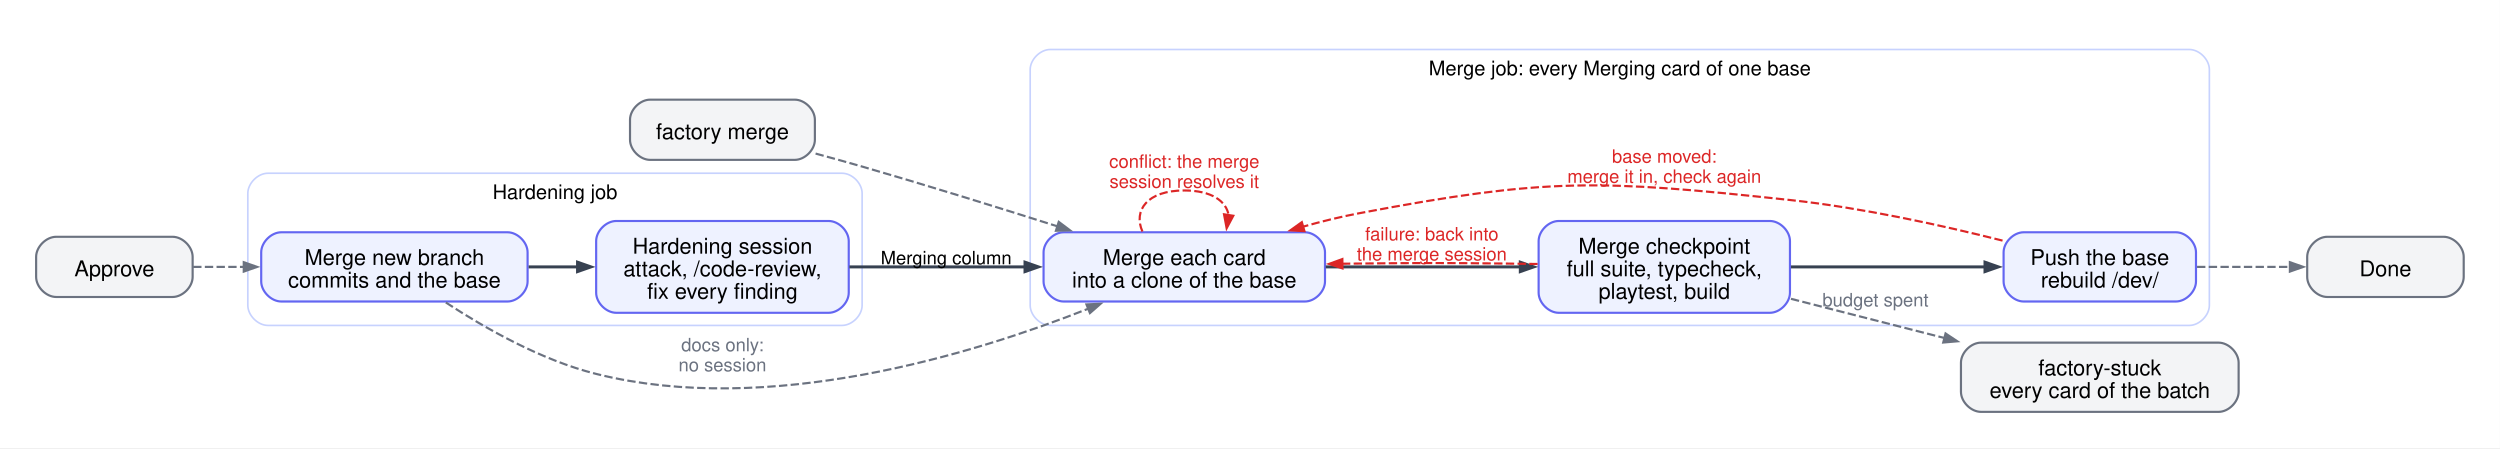
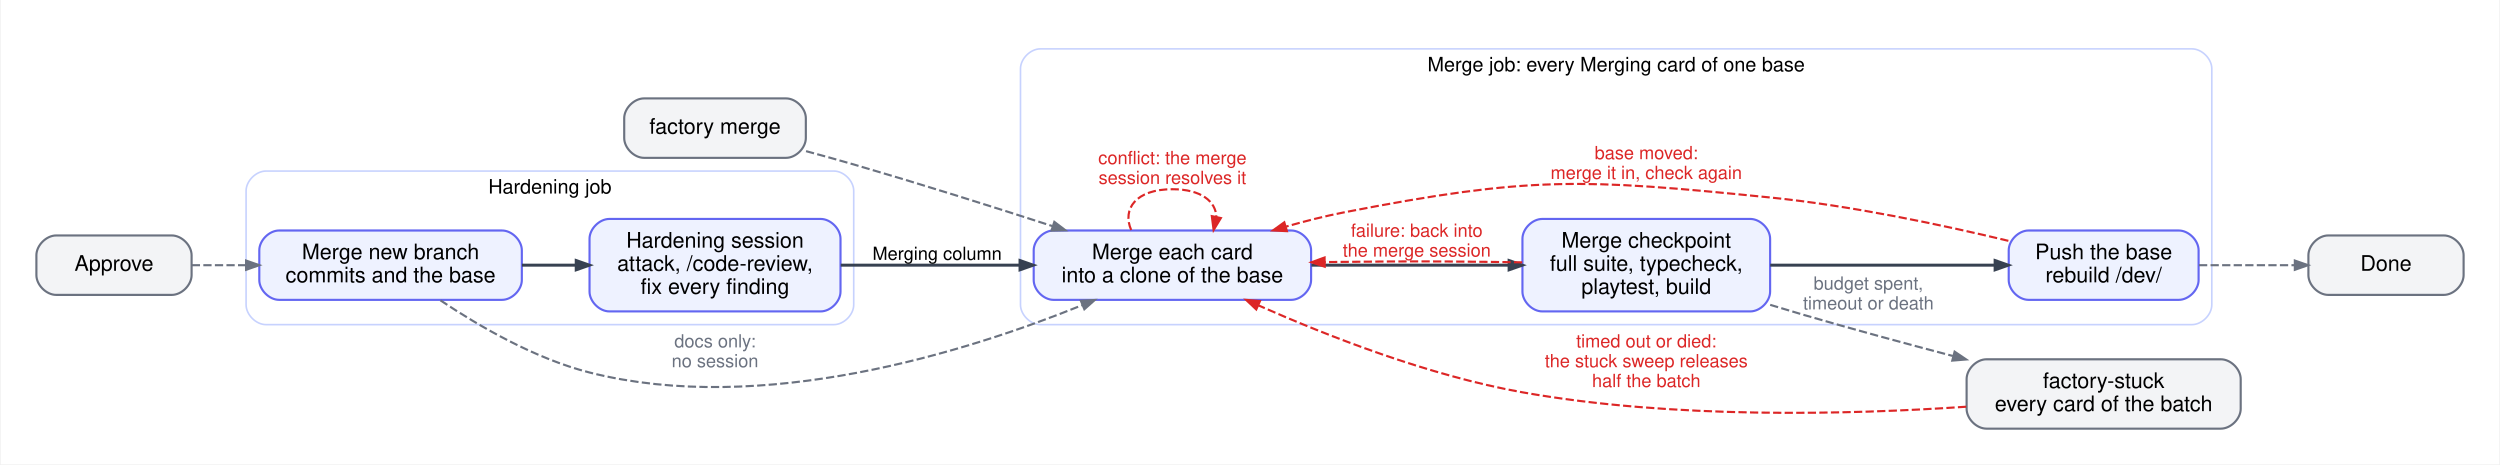
- <svg xmlns="http://www.w3.org/2000/svg" width="1495pt" height="268pt" viewBox="0.00 0.00 1495.00 268.00">
-   <g id="graph0" class="graph" transform="scale(1 1) rotate(0) translate(21.6 246.3)">
-     <polygon fill="white" stroke="none" points="-21.6,21.6 -21.6,-246.3 1473.3,-246.3 1473.3,21.6 -21.6,21.6" />
+ <svg xmlns="http://www.w3.org/2000/svg" width="1513pt" height="281pt" viewBox="0.00 0.00 1513.20 281.20">
+   <g id="graph0" class="graph" transform="scale(1 1) rotate(0) translate(21.6 259.6)">
+     <polygon fill="white" stroke="transparent" points="-21.6,21.6 -21.6,-259.6 1491.6,-259.6 1491.6,21.6 -21.6,21.6" />
    <g id="clust1" class="cluster">
-       <path fill="white" stroke="#c7d2fe" d="M138.6,-51.7C138.6,-51.7 481.95,-51.7 481.95,-51.7 487.95,-51.7 493.95,-57.7 493.95,-63.7 493.95,-63.7 493.95,-130.7 493.95,-130.7 493.95,-136.7 487.95,-142.7 481.95,-142.7 481.95,-142.7 138.6,-142.7 138.6,-142.7 132.6,-142.7 126.6,-136.7 126.6,-130.7 126.6,-130.7 126.6,-63.7 126.6,-63.7 126.6,-57.7 132.6,-51.7 138.6,-51.7" />
-       <text xml:space="preserve" text-anchor="middle" x="310.28" y="-127.3" font-family="Helvetica,sans-Serif" font-size="12.00">Hardening job</text>
+       <path fill="white" stroke="#c7d2fe" d="M139,-63C139,-63 483,-63 483,-63 489,-63 495,-69 495,-75 495,-75 495,-144 495,-144 495,-150 489,-156 483,-156 483,-156 139,-156 139,-156 133,-156 127,-150 127,-144 127,-144 127,-75 127,-75 127,-69 133,-63 139,-63" />
+       <text text-anchor="middle" x="311" y="-142.4" font-family="Helvetica,sans-Serif" font-size="12.00">Hardening job</text>
    </g>
    <g id="clust2" class="cluster">
-       <path fill="white" stroke="#c7d2fe" d="M606.45,-51.7C606.45,-51.7 1287.6,-51.7 1287.6,-51.7 1293.6,-51.7 1299.6,-57.7 1299.6,-63.7 1299.6,-63.7 1299.6,-204.7 1299.6,-204.7 1299.6,-210.7 1293.6,-216.7 1287.6,-216.7 1287.6,-216.7 606.45,-216.7 606.45,-216.7 600.45,-216.7 594.45,-210.7 594.45,-204.7 594.45,-204.7 594.45,-63.7 594.45,-63.7 594.45,-57.7 600.45,-51.7 606.45,-51.7" />
-       <text xml:space="preserve" text-anchor="middle" x="947.03" y="-201.3" font-family="Helvetica,sans-Serif" font-size="12.00">Merge job: every Merging card of one base</text>
+       <path fill="white" stroke="#c7d2fe" d="M608,-63C608,-63 1305.5,-63 1305.5,-63 1311.5,-63 1317.5,-69 1317.5,-75 1317.5,-75 1317.5,-218 1317.5,-218 1317.5,-224 1311.5,-230 1305.5,-230 1305.5,-230 608,-230 608,-230 602,-230 596,-224 596,-218 596,-218 596,-75 596,-75 596,-69 602,-63 608,-63" />
+       <text text-anchor="middle" x="956.75" y="-216.4" font-family="Helvetica,sans-Serif" font-size="12.00">Merge job: every Merging card of one base</text>
    </g>
    <g id="node1" class="node">
-       <path fill="#eef2ff" stroke="#6366f1" stroke-width="1.3" d="M281.9,-107.4C281.9,-107.4 146.6,-107.4 146.6,-107.4 140.6,-107.4 134.6,-101.4 134.6,-95.4 134.6,-95.4 134.6,-78 134.6,-78 134.6,-72 140.6,-66 146.6,-66 146.6,-66 281.9,-66 281.9,-66 287.9,-66 293.9,-72 293.9,-78 293.9,-78 293.9,-95.4 293.9,-95.4 293.9,-101.4 287.9,-107.4 281.9,-107.4" />
-       <text xml:space="preserve" text-anchor="middle" x="214.25" y="-87.85" font-family="Helvetica,sans-Serif" font-size="13.00">Merge new branch</text>
-       <text xml:space="preserve" text-anchor="middle" x="214.25" y="-74.35" font-family="Helvetica,sans-Serif" font-size="13.00">commits and the base</text>
+       <path fill="#eef2ff" stroke="#6366f1" stroke-width="1.3" d="M282,-120C282,-120 147,-120 147,-120 141,-120 135,-114 135,-108 135,-108 135,-90 135,-90 135,-84 141,-78 147,-78 147,-78 282,-78 282,-78 288,-78 294,-84 294,-90 294,-90 294,-108 294,-108 294,-114 288,-120 282,-120" />
+       <text text-anchor="middle" x="214.5" y="-102.6" font-family="Helvetica,sans-Serif" font-size="13.00">Merge new branch</text>
+       <text text-anchor="middle" x="214.5" y="-88.6" font-family="Helvetica,sans-Serif" font-size="13.00">commits and the base</text>
    </g>
    <g id="node2" class="node">
-       <path fill="#eef2ff" stroke="#6366f1" stroke-width="1.3" d="M473.95,-114.15C473.95,-114.15 346.9,-114.15 346.9,-114.15 340.9,-114.15 334.9,-108.15 334.9,-102.15 334.9,-102.15 334.9,-71.25 334.9,-71.25 334.9,-65.25 340.9,-59.25 346.9,-59.25 346.9,-59.25 473.95,-59.25 473.95,-59.25 479.95,-59.25 485.95,-65.25 485.95,-71.25 485.95,-71.25 485.95,-102.15 485.95,-102.15 485.95,-108.15 479.95,-114.15 473.95,-114.15" />
-       <text xml:space="preserve" text-anchor="middle" x="410.43" y="-94.6" font-family="Helvetica,sans-Serif" font-size="13.00">Hardening session</text>
-       <text xml:space="preserve" text-anchor="middle" x="410.43" y="-81.1" font-family="Helvetica,sans-Serif" font-size="13.00">attack, /code-review,</text>
-       <text xml:space="preserve" text-anchor="middle" x="410.43" y="-67.6" font-family="Helvetica,sans-Serif" font-size="13.00">fix every finding</text>
+       <path fill="#eef2ff" stroke="#6366f1" stroke-width="1.3" d="M475,-127C475,-127 347,-127 347,-127 341,-127 335,-121 335,-115 335,-115 335,-83 335,-83 335,-77 341,-71 347,-71 347,-71 475,-71 475,-71 481,-71 487,-77 487,-83 487,-83 487,-115 487,-115 487,-121 481,-127 475,-127" />
+       <text text-anchor="middle" x="411" y="-109.6" font-family="Helvetica,sans-Serif" font-size="13.00">Hardening session</text>
+       <text text-anchor="middle" x="411" y="-95.6" font-family="Helvetica,sans-Serif" font-size="13.00">attack, /code-review,</text>
+       <text text-anchor="middle" x="411" y="-81.6" font-family="Helvetica,sans-Serif" font-size="13.00">fix every finding</text>
    </g>
    <g id="edge1" class="edge">
-       <path fill="none" stroke="#374151" stroke-width="1.8" d="M294.51,-86.7C304.21,-86.7 314.16,-86.7 323.95,-86.7" />
-       <polygon fill="#374151" stroke="#374151" stroke-width="1.8" points="323.77,-89.5 331.77,-86.7 323.77,-83.9 323.77,-89.5" />
+       <path fill="none" stroke="#374151" stroke-width="1.8" d="M294.05,-99C304.8,-99 315.88,-99 326.71,-99" />
+       <polygon fill="#374151" stroke="#374151" stroke-width="1.8" points="326.94,-101.8 334.94,-99 326.94,-96.2 326.94,-101.8" />
    </g>
    <g id="node3" class="node">
-       <path fill="#eef2ff" stroke="#6366f1" stroke-width="1.3" d="M758.75,-107.4C758.75,-107.4 614.45,-107.4 614.45,-107.4 608.45,-107.4 602.45,-101.4 602.45,-95.4 602.45,-95.4 602.45,-78 602.45,-78 602.45,-72 608.45,-66 614.45,-66 614.45,-66 758.75,-66 758.75,-66 764.75,-66 770.75,-72 770.75,-78 770.75,-78 770.75,-95.4 770.75,-95.4 770.75,-101.4 764.75,-107.4 758.75,-107.4" />
-       <text xml:space="preserve" text-anchor="middle" x="686.6" y="-87.85" font-family="Helvetica,sans-Serif" font-size="13.00">Merge each card</text>
-       <text xml:space="preserve" text-anchor="middle" x="686.6" y="-74.35" font-family="Helvetica,sans-Serif" font-size="13.00">into a clone of the base</text>
+       <path fill="#eef2ff" stroke="#6366f1" stroke-width="1.3" d="M760,-120C760,-120 616,-120 616,-120 610,-120 604,-114 604,-108 604,-108 604,-90 604,-90 604,-84 610,-78 616,-78 616,-78 760,-78 760,-78 766,-78 772,-84 772,-90 772,-90 772,-108 772,-108 772,-114 766,-120 760,-120" />
+       <text text-anchor="middle" x="688" y="-102.6" font-family="Helvetica,sans-Serif" font-size="13.00">Merge each card</text>
+       <text text-anchor="middle" x="688" y="-88.6" font-family="Helvetica,sans-Serif" font-size="13.00">into a clone of the base</text>
+     </g>
+     <g id="edge10" class="edge">
+       <path fill="none" stroke="#6b7280" stroke-width="1.3" stroke-dasharray="5,2" d="M244.7,-77.7C267.88,-62.17 301.81,-42.44 335,-34 439.38,-7.45 563.77,-46.64 633.23,-74.73" />
+       <polygon fill="#6b7280" stroke="#6b7280" stroke-width="1.3" points="632.55,-77.48 641.01,-77.92 634.68,-72.3 632.55,-77.48" />
+       <text text-anchor="middle" x="411" y="-49.2" font-family="Helvetica,sans-Serif" font-size="11.00" fill="#6b7280">docs only:</text>
+       <text text-anchor="middle" x="411" y="-37.2" font-family="Helvetica,sans-Serif" font-size="11.00" fill="#6b7280">no session</text>
+     </g>
+     <g id="edge4" class="edge">
+       <path fill="none" stroke="#374151" stroke-width="1.8" d="M487.14,-99C520.57,-99 560.22,-99 595.36,-99" />
+       <polygon fill="#374151" stroke="#374151" stroke-width="1.8" points="595.72,-101.8 603.72,-99 595.72,-96.2 595.72,-101.8" />
+       <text text-anchor="middle" x="545.5" y="-102.2" font-family="Helvetica,sans-Serif" font-size="11.00">Merging column</text>
+     </g>
+     <g id="edge5" class="edge">
+       <path fill="none" stroke="#dc2626" stroke-width="1.3" stroke-dasharray="5,2" d="M663.04,-120.29C657.49,-133.02 665.81,-145 688,-145 705.51,-145 714.38,-137.54 714.62,-128.14" />
+       <polygon fill="#dc2626" stroke="#dc2626" stroke-width="1.3" points="717.35,-127.54 712.96,-120.29 711.88,-128.7 717.35,-127.54" />
+       <text text-anchor="middle" x="688" y="-160.2" font-family="Helvetica,sans-Serif" font-size="11.00" fill="#dc2626">conflict: the merge</text>
+       <text text-anchor="middle" x="688" y="-148.2" font-family="Helvetica,sans-Serif" font-size="11.00" fill="#dc2626">session resolves it</text>
+     </g>
+     <g id="node4" class="node">
+       <path fill="#eef2ff" stroke="#6366f1" stroke-width="1.3" d="M1038,-127C1038,-127 912,-127 912,-127 906,-127 900,-121 900,-115 900,-115 900,-83 900,-83 900,-77 906,-71 912,-71 912,-71 1038,-71 1038,-71 1044,-71 1050,-77 1050,-83 1050,-83 1050,-115 1050,-115 1050,-121 1044,-127 1038,-127" />
+       <text text-anchor="middle" x="975" y="-109.6" font-family="Helvetica,sans-Serif" font-size="13.00">Merge checkpoint</text>
+       <text text-anchor="middle" x="975" y="-95.6" font-family="Helvetica,sans-Serif" font-size="13.00">full suite, typecheck,</text>
+       <text text-anchor="middle" x="975" y="-81.6" font-family="Helvetica,sans-Serif" font-size="13.00">playtest, build</text>
+     </g>
+     <g id="edge2" class="edge">
+       <path fill="none" stroke="#374151" stroke-width="1.8" d="M772.2,-99C809.78,-99 854.05,-99 891.54,-99" />
+       <polygon fill="#374151" stroke="#374151" stroke-width="1.8" points="891.92,-101.8 899.92,-99 891.92,-96.2 891.92,-101.8" />
+     </g>
+     <g id="edge6" class="edge">
+       <path fill="none" stroke="#dc2626" stroke-width="1.3" stroke-dasharray="5,2" d="M899.86,-100.72C893.14,-100.84 886.45,-100.93 880,-101 840.89,-101.42 831.11,-101.38 792,-101 788.18,-100.96 784.27,-100.92 780.33,-100.87" />
+       <polygon fill="#dc2626" stroke="#dc2626" stroke-width="1.3" points="780.24,-98.07 772.2,-100.75 780.16,-103.66 780.24,-98.07" />
+       <text text-anchor="middle" x="836" y="-116.2" font-family="Helvetica,sans-Serif" font-size="11.00" fill="#dc2626">failure: back into</text>
+       <text text-anchor="middle" x="836" y="-104.2" font-family="Helvetica,sans-Serif" font-size="11.00" fill="#dc2626">the merge session</text>
+     </g>
+     <g id="node5" class="node">
+       <path fill="#eef2ff" stroke="#6366f1" stroke-width="1.3" d="M1297.5,-120C1297.5,-120 1206.5,-120 1206.5,-120 1200.5,-120 1194.5,-114 1194.5,-108 1194.5,-108 1194.5,-90 1194.5,-90 1194.5,-84 1200.5,-78 1206.5,-78 1206.5,-78 1297.5,-78 1297.5,-78 1303.5,-78 1309.5,-84 1309.5,-90 1309.5,-90 1309.5,-108 1309.5,-108 1309.5,-114 1303.5,-120 1297.5,-120" />
+       <text text-anchor="middle" x="1252" y="-102.6" font-family="Helvetica,sans-Serif" font-size="13.00">Push the base</text>
+       <text text-anchor="middle" x="1252" y="-88.6" font-family="Helvetica,sans-Serif" font-size="13.00">rebuild /dev/</text>
+     </g>
+     <g id="edge3" class="edge">
+       <path fill="none" stroke="#374151" stroke-width="1.8" d="M1050.06,-99C1092.56,-99 1145.43,-99 1186.26,-99" />
+       <polygon fill="#374151" stroke="#374151" stroke-width="1.8" points="1186.26,-101.8 1194.26,-99 1186.26,-96.2 1186.26,-101.8" />
+     </g>
+     <g id="node8" class="node">
+       <path fill="#f3f4f6" stroke="#6b7280" stroke-width="1.3" d="M1323,-42C1323,-42 1181,-42 1181,-42 1175,-42 1169,-36 1169,-30 1169,-30 1169,-12 1169,-12 1169,-6 1175,0 1181,0 1181,0 1323,0 1323,0 1329,0 1335,-6 1335,-12 1335,-12 1335,-30 1335,-30 1335,-36 1329,-42 1323,-42" />
+       <text text-anchor="middle" x="1252" y="-24.6" font-family="Helvetica,sans-Serif" font-size="13.00">factory-stuck</text>
+       <text text-anchor="middle" x="1252" y="-10.6" font-family="Helvetica,sans-Serif" font-size="13.00">every card of the batch</text>
+     </g>
+     <g id="edge12" class="edge">
+       <path fill="none" stroke="#6b7280" stroke-width="1.3" stroke-dasharray="5,2" d="M1050.04,-74.99C1056.78,-72.92 1063.5,-70.9 1070,-69 1099.38,-60.42 1131.63,-51.66 1160.67,-44.01" />
+       <polygon fill="#6b7280" stroke="#6b7280" stroke-width="1.3" points="1161.74,-46.63 1168.77,-41.89 1160.32,-41.21 1161.74,-46.63" />
+       <text text-anchor="middle" x="1109.5" y="-84.2" font-family="Helvetica,sans-Serif" font-size="11.00" fill="#6b7280">budget spent,</text>
+       <text text-anchor="middle" x="1109.5" y="-72.2" font-family="Helvetica,sans-Serif" font-size="11.00" fill="#6b7280">timeout or death</text>
+     </g>
+     <g id="edge7" class="edge">
+       <path fill="none" stroke="#dc2626" stroke-width="1.3" stroke-dasharray="5,2" d="M1194.29,-113.75C1154.28,-123.37 1099.25,-135.03 1050,-140 935.84,-151.52 904.62,-152.91 792,-131 780.5,-128.76 768.47,-125.71 756.86,-122.37" />
+       <polygon fill="#dc2626" stroke="#dc2626" stroke-width="1.3" points="757.36,-119.6 748.89,-120.02 755.77,-124.97 757.36,-119.6" />
+       <text text-anchor="middle" x="975" y="-163.2" font-family="Helvetica,sans-Serif" font-size="11.00" fill="#dc2626">base moved:</text>
+       <text text-anchor="middle" x="975" y="-151.2" font-family="Helvetica,sans-Serif" font-size="11.00" fill="#dc2626">merge it in, check again</text>
+     </g>
+     <g id="node9" class="node">
+       <path fill="#f3f4f6" stroke="#6b7280" stroke-width="1.3" d="M1458,-117C1458,-117 1388,-117 1388,-117 1382,-117 1376,-111 1376,-105 1376,-105 1376,-93 1376,-93 1376,-87 1382,-81 1388,-81 1388,-81 1458,-81 1458,-81 1464,-81 1470,-87 1470,-93 1470,-93 1470,-105 1470,-105 1470,-111 1464,-117 1458,-117" />
+       <text text-anchor="middle" x="1423" y="-95.6" font-family="Helvetica,sans-Serif" font-size="13.00">Done</text>
+     </g>
+     <g id="edge13" class="edge">
+       <path fill="none" stroke="#6b7280" stroke-width="1.3" stroke-dasharray="5,2" d="M1309.74,-99C1328.37,-99 1349.02,-99 1367.48,-99" />
+       <polygon fill="#6b7280" stroke="#6b7280" stroke-width="1.3" points="1367.79,-101.8 1375.79,-99 1367.79,-96.2 1367.79,-101.8" />
+     </g>
+     <g id="node6" class="node">
+       <path fill="#f3f4f6" stroke="#6b7280" stroke-width="1.3" d="M82,-117C82,-117 12,-117 12,-117 6,-117 0,-111 0,-105 0,-105 0,-93 0,-93 0,-87 6,-81 12,-81 12,-81 82,-81 82,-81 88,-81 94,-87 94,-93 94,-93 94,-105 94,-105 94,-111 88,-117 82,-117" />
+       <text text-anchor="middle" x="47" y="-95.6" font-family="Helvetica,sans-Serif" font-size="13.00">Approve</text>
    </g>
    <g id="edge9" class="edge">
-       <path fill="none" stroke="#6b7280" stroke-width="1.3" stroke-dasharray="5,2" d="M245.02,-65.4C268.25,-50.17 302,-30.95 334.9,-22.7 437.6,3.04 559.65,-34.2 629.32,-61.74" />
-       <polygon fill="#6b7280" stroke="#6b7280" stroke-width="1.3" points="628.09,-64.26 636.56,-64.65 630.18,-59.07 628.09,-64.26" />
-       <text xml:space="preserve" text-anchor="middle" x="410.43" y="-36.25" font-family="Helvetica,sans-Serif" font-size="11.00" fill="#6b7280">docs only:</text>
-       <text xml:space="preserve" text-anchor="middle" x="410.43" y="-24.25" font-family="Helvetica,sans-Serif" font-size="11.00" fill="#6b7280">no session</text>
+       <path fill="none" stroke="#6b7280" stroke-width="1.3" stroke-dasharray="5,2" d="M94.1,-99C104.34,-99 115.51,-99 126.78,-99" />
+       <polygon fill="#6b7280" stroke="#6b7280" stroke-width="1.3" points="127,-101.8 135,-99 127,-96.2 127,-101.8" />
    </g>
-     <g id="edge4" class="edge">
-       <path fill="none" stroke="#374151" stroke-width="1.8" d="M486.34,-86.7C518.82,-86.7 557.2,-86.7 591.56,-86.7" />
-       <polygon fill="#374151" stroke="#374151" stroke-width="1.8" points="591.36,-89.5 599.36,-86.7 591.36,-83.9 591.36,-89.5" />
-       <text xml:space="preserve" text-anchor="middle" x="544.2" y="-88.25" font-family="Helvetica,sans-Serif" font-size="11.00">Merging column</text>
-     </g>
-     <g id="edge5" class="edge">
-       <path fill="none" stroke="#dc2626" stroke-width="1.3" stroke-dasharray="5,2" d="M661.57,-107.85C656.01,-120.5 664.35,-132.4 686.6,-132.4 702.94,-132.4 711.78,-125.98 713.12,-117.56" />
-       <polygon fill="#dc2626" stroke="#dc2626" stroke-width="1.3" points="715.91,-117.28 711.93,-109.8 710.37,-118.13 715.91,-117.28" />
-       <text xml:space="preserve" text-anchor="middle" x="686.6" y="-145.95" font-family="Helvetica,sans-Serif" font-size="11.00" fill="#dc2626">conflict: the merge</text>
-       <text xml:space="preserve" text-anchor="middle" x="686.6" y="-133.95" font-family="Helvetica,sans-Serif" font-size="11.00" fill="#dc2626">session resolves it</text>
-     </g>
-     <g id="node4" class="node">
-       <path fill="#eef2ff" stroke="#6366f1" stroke-width="1.3" d="M1036.8,-114.15C1036.8,-114.15 910.5,-114.15 910.5,-114.15 904.5,-114.15 898.5,-108.15 898.5,-102.15 898.5,-102.15 898.5,-71.25 898.5,-71.25 898.5,-65.25 904.5,-59.25 910.5,-59.25 910.5,-59.25 1036.8,-59.25 1036.8,-59.25 1042.8,-59.25 1048.8,-65.25 1048.8,-71.25 1048.8,-71.25 1048.8,-102.15 1048.8,-102.15 1048.8,-108.15 1042.8,-114.15 1036.8,-114.15" />
-       <text xml:space="preserve" text-anchor="middle" x="973.65" y="-94.6" font-family="Helvetica,sans-Serif" font-size="13.00">Merge checkpoint</text>
-       <text xml:space="preserve" text-anchor="middle" x="973.65" y="-81.1" font-family="Helvetica,sans-Serif" font-size="13.00">full suite, typecheck,</text>
-       <text xml:space="preserve" text-anchor="middle" x="973.65" y="-67.6" font-family="Helvetica,sans-Serif" font-size="13.00">playtest, build</text>
-     </g>
-     <g id="edge2" class="edge">
-       <path fill="none" stroke="#374151" stroke-width="1.8" d="M771.2,-86.7C807.83,-86.7 850.77,-86.7 887.57,-86.7" />
-       <polygon fill="#374151" stroke="#374151" stroke-width="1.8" points="887.55,-89.5 895.55,-86.7 887.55,-83.9 887.55,-89.5" />
-     </g>
-     <g id="edge6" class="edge">
-       <path fill="none" stroke="#dc2626" stroke-width="1.3" stroke-dasharray="5,2" d="M897.88,-88.43C891.32,-88.54 884.79,-88.63 878.5,-88.7 839.5,-89.11 829.75,-89.08 790.75,-88.7 787.57,-88.67 784.34,-88.63 781.07,-88.59" />
-       <polygon fill="#dc2626" stroke="#dc2626" stroke-width="1.3" points="781.2,-85.79 773.17,-88.48 781.13,-91.39 781.2,-85.79" />
-       <text xml:space="preserve" text-anchor="middle" x="834.63" y="-102.55" font-family="Helvetica,sans-Serif" font-size="11.00" fill="#dc2626">failure: back into</text>
-       <text xml:space="preserve" text-anchor="middle" x="834.63" y="-90.55" font-family="Helvetica,sans-Serif" font-size="11.00" fill="#dc2626">the merge session</text>
-     </g>
-     <g id="node5" class="node">
-       <path fill="#eef2ff" stroke="#6366f1" stroke-width="1.3" d="M1279.6,-107.4C1279.6,-107.4 1188.55,-107.4 1188.55,-107.4 1182.55,-107.4 1176.55,-101.4 1176.55,-95.4 1176.55,-95.4 1176.55,-78 1176.55,-78 1176.55,-72 1182.55,-66 1188.55,-66 1188.55,-66 1279.6,-66 1279.6,-66 1285.6,-66 1291.6,-72 1291.6,-78 1291.6,-78 1291.6,-95.4 1291.6,-95.4 1291.6,-101.4 1285.6,-107.4 1279.6,-107.4" />
-       <text xml:space="preserve" text-anchor="middle" x="1234.08" y="-87.85" font-family="Helvetica,sans-Serif" font-size="13.00">Push the base</text>
-       <text xml:space="preserve" text-anchor="middle" x="1234.08" y="-74.35" font-family="Helvetica,sans-Serif" font-size="13.00">rebuild /dev/</text>
-     </g>
-     <g id="edge3" class="edge">
-       <path fill="none" stroke="#374151" stroke-width="1.8" d="M1049.4,-86.7C1086.17,-86.7 1130.13,-86.7 1165.83,-86.7" />
-       <polygon fill="#374151" stroke="#374151" stroke-width="1.8" points="1165.43,-89.5 1173.43,-86.7 1165.43,-83.9 1165.43,-89.5" />
-     </g>
-     <g id="node8" class="node">
-       <path fill="#f3f4f6" stroke="#6b7280" stroke-width="1.3" d="M1305.1,-41.4C1305.1,-41.4 1163.05,-41.4 1163.05,-41.4 1157.05,-41.4 1151.05,-35.4 1151.05,-29.4 1151.05,-29.4 1151.05,-12 1151.05,-12 1151.05,-6 1157.05,0 1163.05,0 1163.05,0 1305.1,0 1305.1,0 1311.1,0 1317.1,-6 1317.1,-12 1317.1,-12 1317.1,-29.4 1317.1,-29.4 1317.1,-35.4 1311.1,-41.4 1305.1,-41.4" />
-       <text xml:space="preserve" text-anchor="middle" x="1234.08" y="-21.85" font-family="Helvetica,sans-Serif" font-size="13.00">factory-stuck</text>
-       <text xml:space="preserve" text-anchor="middle" x="1234.08" y="-8.35" font-family="Helvetica,sans-Serif" font-size="13.00">every card of the batch</text>
+     <g id="node7" class="node">
+       <path fill="#f3f4f6" stroke="#6b7280" stroke-width="1.3" d="M454,-200C454,-200 368,-200 368,-200 362,-200 356,-194 356,-188 356,-188 356,-176 356,-176 356,-170 362,-164 368,-164 368,-164 454,-164 454,-164 460,-164 466,-170 466,-176 466,-176 466,-188 466,-188 466,-194 460,-200 454,-200" />
+       <text text-anchor="middle" x="411" y="-178.6" font-family="Helvetica,sans-Serif" font-size="13.00">factory merge</text>
    </g>
    <g id="edge11" class="edge">
-       <path fill="none" stroke="#6b7280" stroke-width="1.3" stroke-dasharray="5,2" d="M1049.4,-67.61C1078.05,-60.29 1111.07,-51.86 1141.15,-44.18" />
-       <polygon fill="#6b7280" stroke="#6b7280" stroke-width="1.3" points="1141.84,-46.89 1148.89,-42.2 1140.45,-41.47 1141.84,-46.89" />
-       <text xml:space="preserve" text-anchor="middle" x="1099.93" y="-63.1" font-family="Helvetica,sans-Serif" font-size="11.00" fill="#6b7280">budget spent</text>
-     </g>
-     <g id="edge7" class="edge">
-       <path fill="none" stroke="#dc2626" stroke-width="1.3" stroke-dasharray="5,2" d="M1175.91,-102.42C1139.78,-111.52 1091.93,-122.07 1048.8,-126.7 934.71,-138.94 903.48,-140.08 790.75,-118.7 779.92,-116.65 768.63,-113.85 757.65,-110.76" />
-       <polygon fill="#dc2626" stroke="#dc2626" stroke-width="1.3" points="758.46,-108.08 750,-108.53 756.9,-113.45 758.46,-108.08" />
-       <text xml:space="preserve" text-anchor="middle" x="973.65" y="-148.99" font-family="Helvetica,sans-Serif" font-size="11.00" fill="#dc2626">base moved:</text>
-       <text xml:space="preserve" text-anchor="middle" x="973.65" y="-136.99" font-family="Helvetica,sans-Serif" font-size="11.00" fill="#dc2626">merge it in, check again</text>
-     </g>
-     <g id="node9" class="node">
-       <path fill="#f3f4f6" stroke="#6b7280" stroke-width="1.3" d="M1439.7,-104.7C1439.7,-104.7 1370.1,-104.7 1370.1,-104.7 1364.1,-104.7 1358.1,-98.7 1358.1,-92.7 1358.1,-92.7 1358.1,-80.7 1358.1,-80.7 1358.1,-74.7 1364.1,-68.7 1370.1,-68.7 1370.1,-68.7 1439.7,-68.7 1439.7,-68.7 1445.7,-68.7 1451.7,-74.7 1451.7,-80.7 1451.7,-80.7 1451.7,-92.7 1451.7,-92.7 1451.7,-98.7 1445.7,-104.7 1439.7,-104.7" />
-       <text xml:space="preserve" text-anchor="middle" x="1404.9" y="-81.1" font-family="Helvetica,sans-Serif" font-size="13.00">Done</text>
-     </g>
-     <g id="edge12" class="edge">
-       <path fill="none" stroke="#6b7280" stroke-width="1.3" stroke-dasharray="5,2" d="M1292.23,-86.7C1310.23,-86.7 1330.08,-86.7 1347.99,-86.7" />
-       <polygon fill="#6b7280" stroke="#6b7280" stroke-width="1.3" points="1347.75,-89.5 1355.75,-86.7 1347.75,-83.9 1347.75,-89.5" />
-     </g>
-     <g id="node6" class="node">
-       <path fill="#f3f4f6" stroke="#6b7280" stroke-width="1.3" d="M81.6,-104.7C81.6,-104.7 12,-104.7 12,-104.7 6,-104.7 0,-98.7 0,-92.7 0,-92.7 0,-80.7 0,-80.7 0,-74.7 6,-68.7 12,-68.7 12,-68.7 81.6,-68.7 81.6,-68.7 87.6,-68.7 93.6,-74.7 93.6,-80.7 93.6,-80.7 93.6,-92.7 93.6,-92.7 93.6,-98.7 87.6,-104.7 81.6,-104.7" />
-       <text xml:space="preserve" text-anchor="middle" x="46.8" y="-81.1" font-family="Helvetica,sans-Serif" font-size="13.00">Approve</text>
+       <path fill="none" stroke="#6b7280" stroke-width="1.3" stroke-dasharray="5,2" d="M466.13,-168.06C475.77,-165.46 485.7,-162.71 495,-160 534.96,-148.36 579.26,-134.36 615.22,-122.71" />
+       <polygon fill="#6b7280" stroke="#6b7280" stroke-width="1.3" points="616.49,-125.25 623.24,-120.11 614.76,-119.92 616.49,-125.25" />
    </g>
    <g id="edge8" class="edge">
-       <path fill="none" stroke="#6b7280" stroke-width="1.3" stroke-dasharray="5,2" d="M93.89,-86.7C103.48,-86.7 113.89,-86.7 124.44,-86.7" />
-       <polygon fill="#6b7280" stroke="#6b7280" stroke-width="1.3" points="124.17,-89.5 132.17,-86.7 124.17,-83.9 124.17,-89.5" />
-     </g>
-     <g id="node7" class="node">
-       <path fill="#f3f4f6" stroke="#6b7280" stroke-width="1.3" d="M453.7,-186.7C453.7,-186.7 367.15,-186.7 367.15,-186.7 361.15,-186.7 355.15,-180.7 355.15,-174.7 355.15,-174.7 355.15,-162.7 355.15,-162.7 355.15,-156.7 361.15,-150.7 367.15,-150.7 367.15,-150.7 453.7,-150.7 453.7,-150.7 459.7,-150.7 465.7,-156.7 465.7,-162.7 465.7,-162.7 465.7,-174.7 465.7,-174.7 465.7,-180.7 459.7,-186.7 453.7,-186.7" />
-       <text xml:space="preserve" text-anchor="middle" x="410.43" y="-163.1" font-family="Helvetica,sans-Serif" font-size="13.00">factory merge</text>
-     </g>
-     <g id="edge10" class="edge">
-       <path fill="none" stroke="#6b7280" stroke-width="1.3" stroke-dasharray="5,2" d="M466.12,-154.47C475.42,-151.95 484.98,-149.3 493.95,-146.7 532.68,-135.48 575.54,-122.15 610.88,-110.91" />
-       <polygon fill="#6b7280" stroke="#6b7280" stroke-width="1.3" points="611.53,-113.64 618.3,-108.54 609.83,-108.31 611.53,-113.64" />
+       <path fill="none" stroke="#dc2626" stroke-width="1.3" stroke-dasharray="5,2" d="M1168.72,-13.27C1097.13,-8.42 990.89,-5.8 900,-22 843.32,-32.1 781.84,-56.16 739.95,-74.72" />
+       <polygon fill="#dc2626" stroke="#dc2626" stroke-width="1.3" points="738.78,-72.18 732.62,-78 741.06,-77.29 738.78,-72.18" />
+       <text text-anchor="middle" x="975" y="-49.2" font-family="Helvetica,sans-Serif" font-size="11.00" fill="#dc2626">timed out or died:</text>
+       <text text-anchor="middle" x="975" y="-37.2" font-family="Helvetica,sans-Serif" font-size="11.00" fill="#dc2626">the stuck sweep releases</text>
+       <text text-anchor="middle" x="975" y="-25.2" font-family="Helvetica,sans-Serif" font-size="11.00" fill="#dc2626">half the batch</text>
    </g>
  </g>
</svg>
